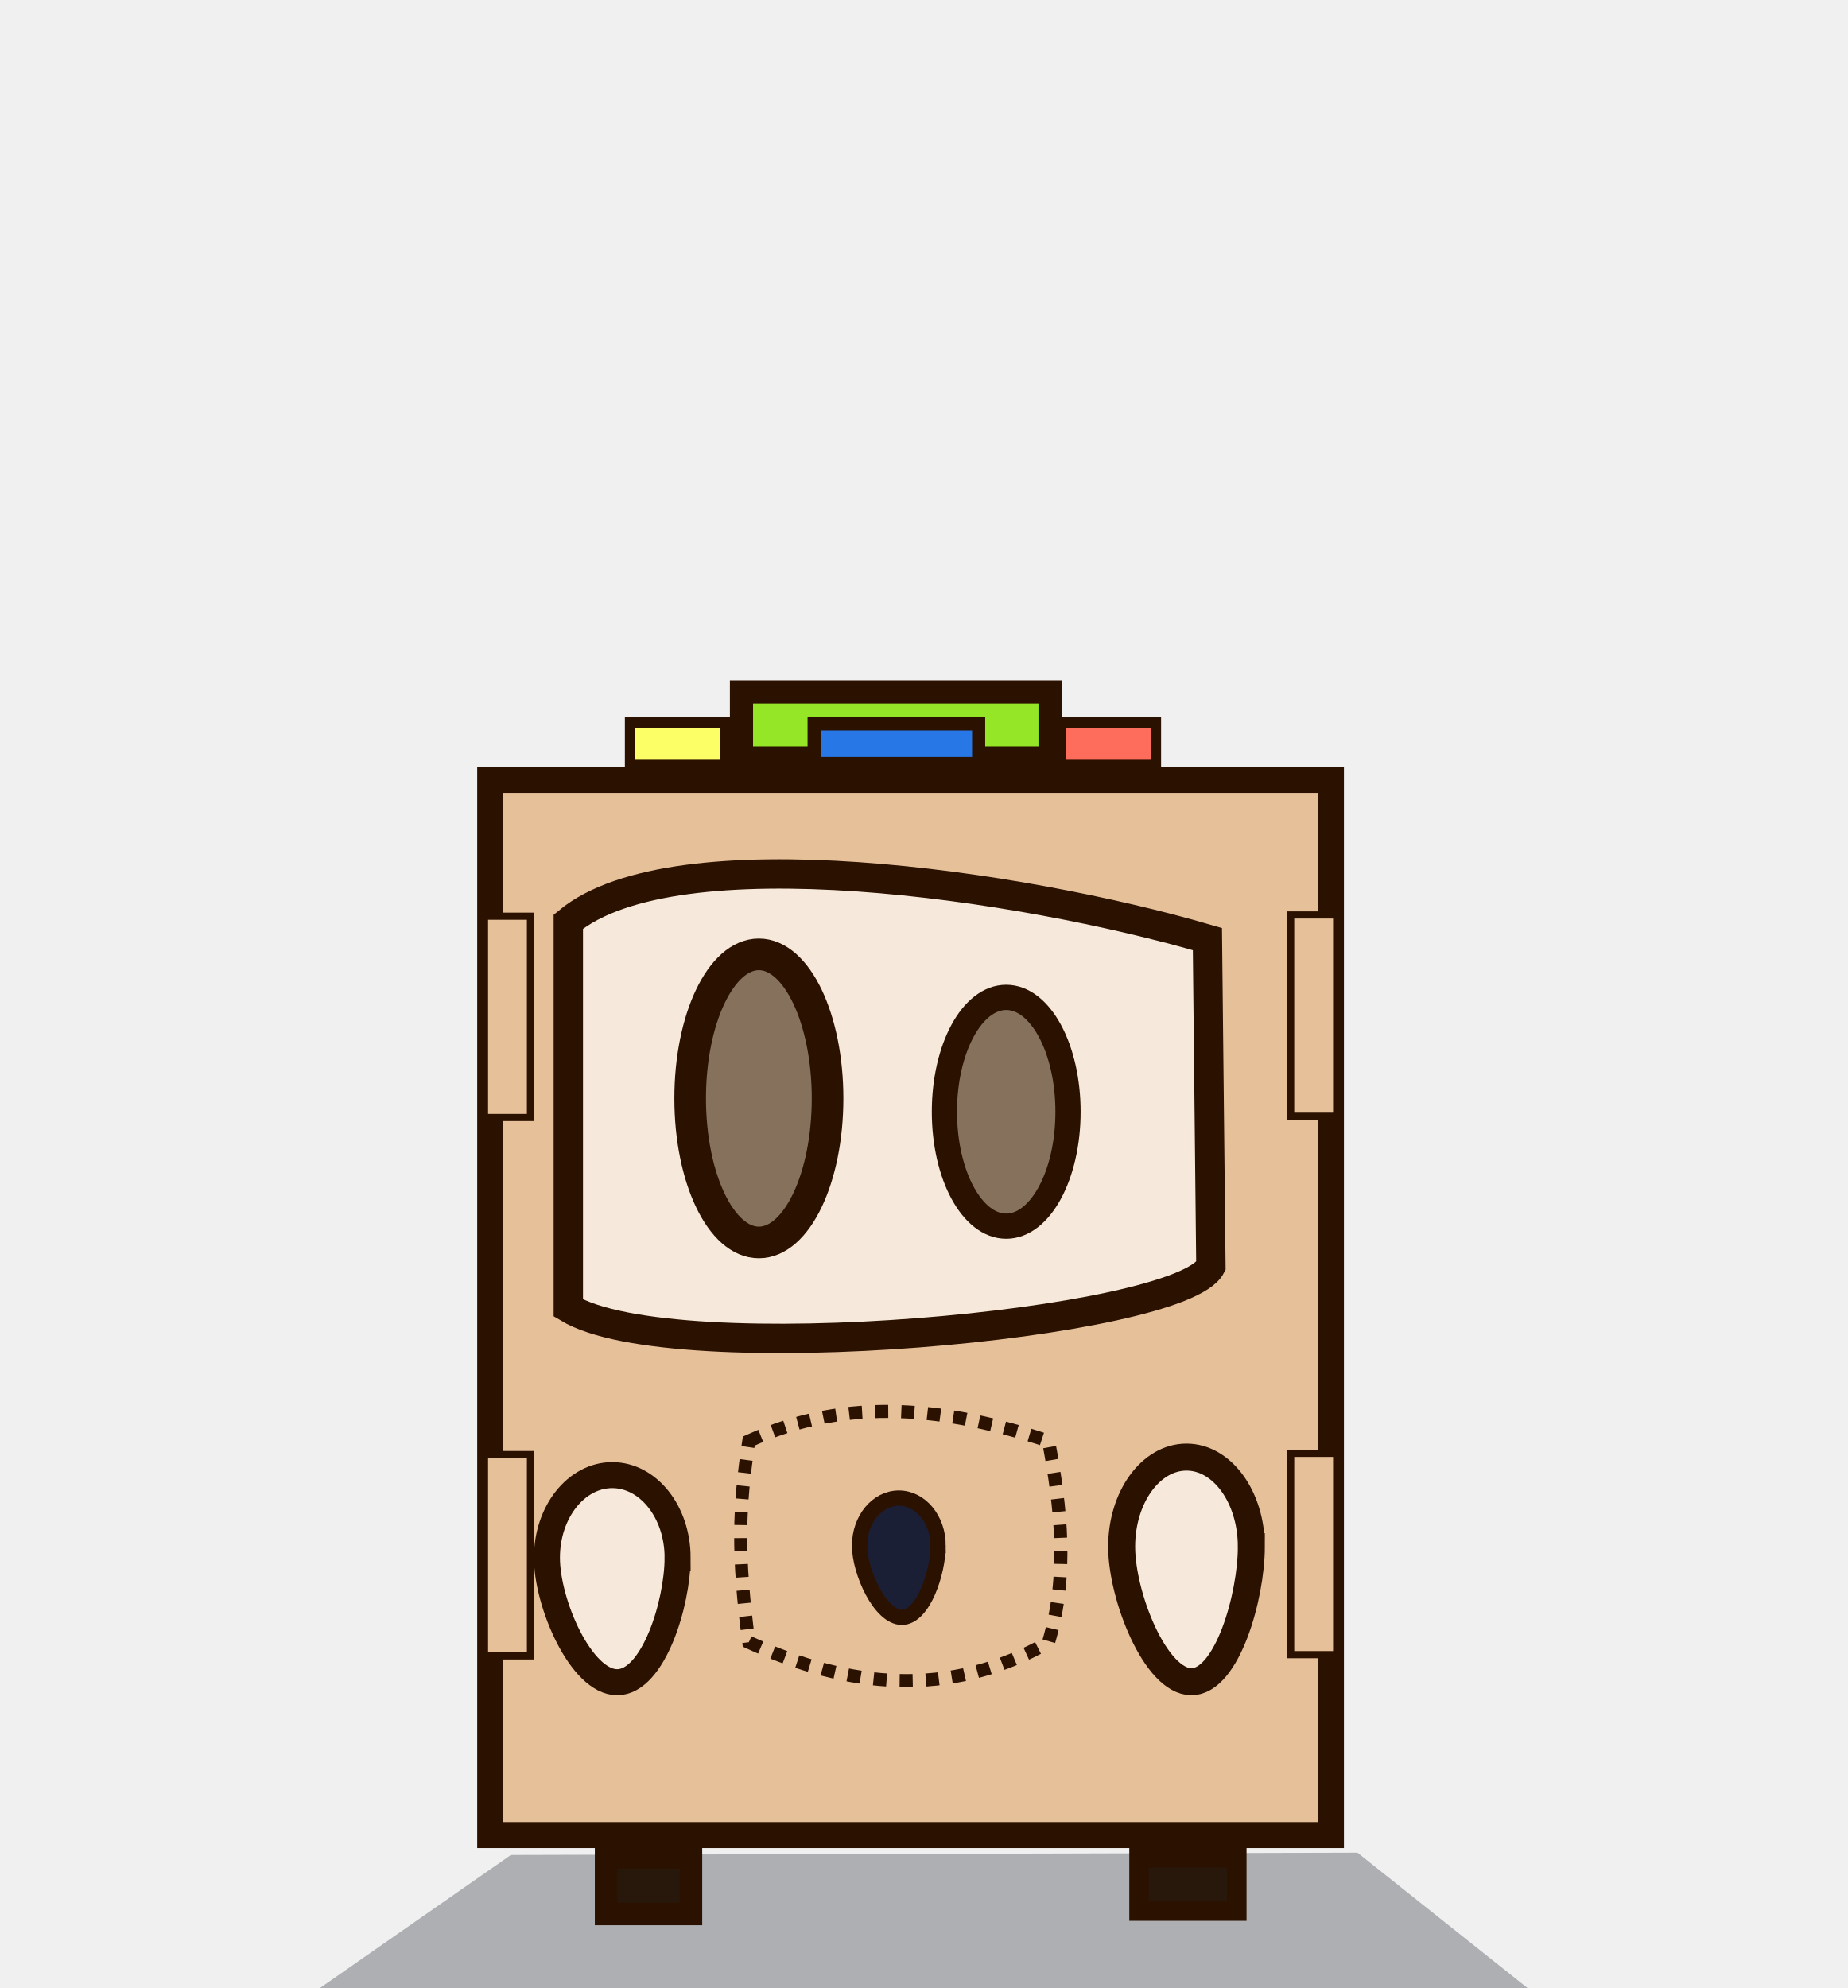
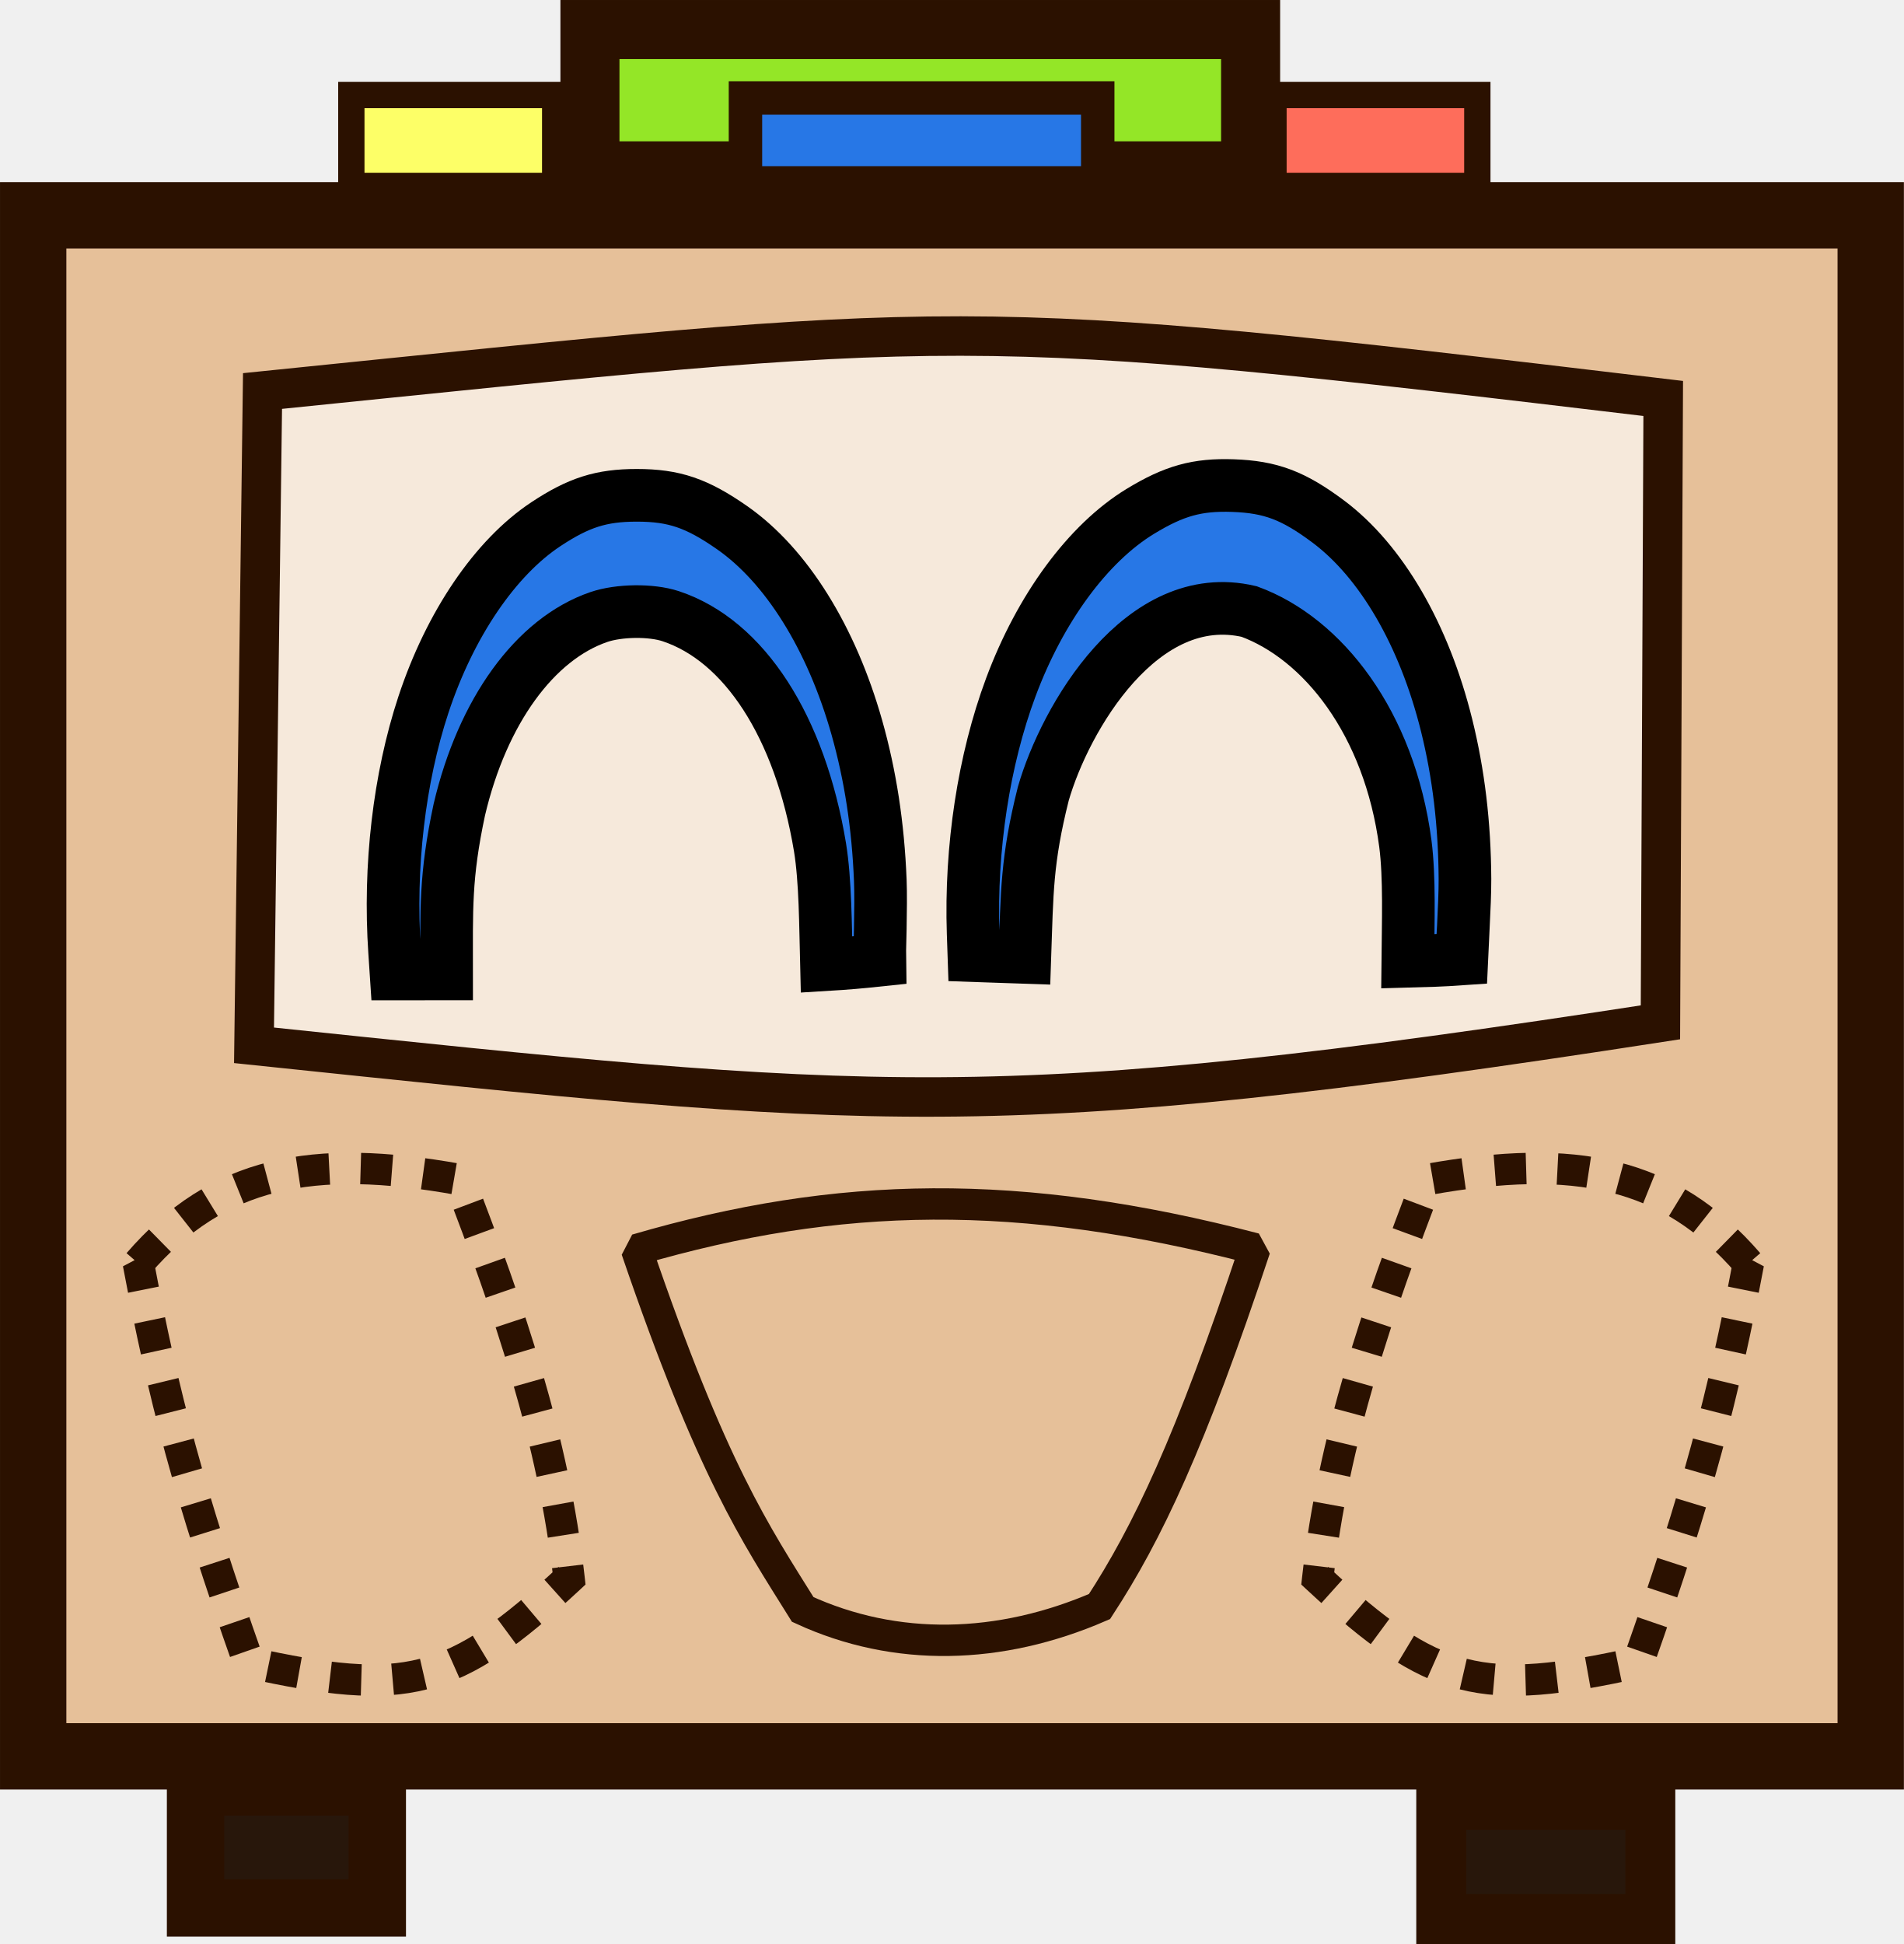
- <svg xmlns="http://www.w3.org/2000/svg" xmlns:xlink="http://www.w3.org/1999/xlink" width="47.347mm" height="50.948mm" viewBox="0 0 167.765 180.524" id="svg8202" version="1.1">
+ <svg xmlns="http://www.w3.org/2000/svg" xmlns:xlink="http://www.w3.org/1999/xlink" width="72.33" height="73.84" viewBox="0 0 67.809 69.225" id="svg8202" version="1.1">
  <defs id="defs8204" />
-   <g id="layer1" transform="translate(-253.7119,-927.1865)">
-     <g id="g4161" transform="translate(29.83435,0.2531944)">
-       <path id="rect8815" d="m 270.266,1095.38 76.88,-0.212 15.439,12.288 -109.648,0 z" style="color:#000000;clip-rule:nonzero;display:inline;overflow:visible;visibility:visible;opacity:1;isolation:auto;mix-blend-mode:normal;color-interpolation:sRGB;color-interpolation-filters:linearRGB;solid-color:#000000;solid-opacity:1;fill:#1d232c;fill-opacity:0.32;fill-rule:nonzero;stroke:#2b1100;stroke-width:0.002;stroke-linecap:butt;stroke-linejoin:miter;stroke-miterlimit:12.2;stroke-dasharray:none;stroke-dashoffset:0;stroke-opacity:1;color-rendering:auto;image-rendering:auto;shape-rendering:auto;text-rendering:auto;enable-background:accumulate" />
-       <use height="100%" width="100%" transform="matrix(2.068624,0,0,2.068624,-3522.887,-95.75221)" id="use8241" xlink:href="#g7368" y="0" x="0" />
-       <use style="color:#000000;clip-rule:nonzero;display:inline;overflow:visible;visibility:visible;opacity:1;isolation:auto;mix-blend-mode:normal;color-interpolation:sRGB;color-interpolation-filters:linearRGB;solid-color:#000000;solid-opacity:1;fill:#000000;fill-opacity:1;fill-rule:nonzero;stroke-width:1;stroke-linecap:butt;stroke-linejoin:miter;stroke-miterlimit:4;stroke-dasharray:none;stroke-dashoffset:0;stroke-opacity:1;color-rendering:auto;image-rendering:auto;shape-rendering:auto;text-rendering:auto;enable-background:accumulate" height="100%" width="100%" transform="matrix(2.068624,0,0,2.068624,-3586.888,-127.6207)" id="use8241-6" xlink:href="#g7368" y="0" x="0" />
-       <use height="100%" width="100%" transform="matrix(2.068624,0,0,2.068624,-3586.888,-127.6207)" id="use8241-5" xlink:href="#g7368" y="0" x="0" />
-       <g style="stroke:#2b1100" transform="matrix(1.429042,0,0,1.429042,-655.4943,1819.497)" id="g13035">
-         <g style="stroke:#2b1100" transform="matrix(1.073844,0,0,1.073844,13.43113,672.5637)" id="g12979">
-           <g style="stroke:#2b1100" id="g12981" transform="matrix(1.061954,0,0,1.061954,-38.40821,73.23629)">
-             <rect y="-1162.99" x="591.317" height="58.799" width="46.847" id="rect12983" style="fill:#e6c099;fill-opacity:1;stroke:#2b1100;stroke-width:1.45;stroke-miterlimit:1.6;stroke-dasharray:none;stroke-dashoffset:0;stroke-opacity:1" />
-             <path id="path12985" d="m 595.669,-1155.086 c 5.947,-4.912 25.181,-2.083 35.613,0.971 l 0.194,18.223 c -1.687,3.248 -29.894,5.883 -35.807,2.331 z" style="fill:#ffffff;fill-opacity:0.646;stroke:#2b1100;stroke-width:1.636;stroke-miterlimit:1.6;stroke-dasharray:none;stroke-dashoffset:0;stroke-opacity:1" />
-             <path id="path12987" d="m 605.726,-1126.145 c 5.568,-2.539 11.136,-1.841 16.703,0 0.7,3.737 1.111,7.475 0,11.213 -5.568,3.141 -11.136,2.545 -16.703,0 -0.641,-4.859 -0.559,-7.56 0,-11.213 z" style="fill:#e6c099;fill-opacity:1;stroke:#2b1100;stroke-width:0.728;stroke-miterlimit:1.4;stroke-dasharray:0.728, 0.728;stroke-dashoffset:0;stroke-opacity:1" />
-             <ellipse ry="8.027" rx="3.828" cy="-1145.239" cx="606.287" id="ellipse12989" style="fill:#86725c;fill-opacity:1;stroke:#2b1100;stroke-width:1.762;stroke-miterlimit:1.6;stroke-dasharray:none;stroke-dashoffset:0;stroke-opacity:1" />
-             <ellipse ry="6.375" rx="3.444" cy="-1144.494" cx="620.07" id="ellipse12991" style="fill:#86725c;fill-opacity:1;stroke:#2b1100;stroke-width:1.405;stroke-miterlimit:1.6;stroke-dasharray:none;stroke-dashoffset:0;stroke-opacity:1" />
-             <path id="path12993" d="m 601.758,-1119.646 c -2e-5,2.542 -1.355,6.938 -3.366,6.938 -2.011,0 -3.915,-4.396 -3.915,-6.938 -2e-5,-2.542 1.63,-4.602 3.641,-4.602 2.011,0 3.641,2.061 3.641,4.602 z" style="fill:#ffffff;fill-opacity:0.646;stroke:#2b1100;stroke-width:1.45;stroke-miterlimit:1.6;stroke-dasharray:none;stroke-dashoffset:0;stroke-opacity:1" />
-             <rect y="-1167.892" x="605.318" height="3.677" width="17.195" id="rect12995" style="fill:#94e627;fill-opacity:1;stroke:#2b1100;stroke-width:1.291;stroke-miterlimit:1.6;stroke-dasharray:none;stroke-dashoffset:0;stroke-opacity:1" />
-             <rect y="-1102.944" x="597.773" height="3.15" width="4.73" id="rect12997" style="fill:#28170b;fill-opacity:1;stroke:#2b1100;stroke-width:1.254;stroke-miterlimit:1.6;stroke-dasharray:none;stroke-dashoffset:0;stroke-opacity:1" />
-             <rect y="-1102.928" x="627.474" height="2.971" width="5.443" id="rect12999" style="fill:#28170b;fill-opacity:1;stroke:#2b1100;stroke-width:1.09;stroke-miterlimit:1.6;stroke-dasharray:none;stroke-dashoffset:0;stroke-opacity:1" />
-             <path style="fill:#ffffff;fill-opacity:0.646;stroke:#2b1100;stroke-width:1.504;stroke-miterlimit:1.6;stroke-dasharray:none;stroke-dashoffset:0;stroke-opacity:1" d="m 633.73,-1120.26 c -2e-5,2.757 -1.345,7.524 -3.341,7.524 -1.996,0 -3.886,-4.768 -3.886,-7.524 -2e-5,-2.757 1.618,-4.992 3.613,-4.992 1.996,0 3.613,2.235 3.613,4.992 z" id="path13001" />
-             <path style="fill:#1a1f36;fill-opacity:1;stroke:#2b1100;stroke-width:0.853;stroke-miterlimit:1.6;stroke-dasharray:none;stroke-dashoffset:0;stroke-opacity:1" d="m 616.275,-1120.318 c -10e-6,1.463 -0.814,3.993 -2.022,3.993 -1.208,0 -2.353,-2.53 -2.353,-3.993 -10e-6,-1.463 0.979,-2.649 2.188,-2.649 1.208,0 2.188,1.186 2.188,2.649 z" id="path13003" />
-             <g style="stroke:#2b1100" transform="translate(-3.67761,-55.45787)" id="g13005">
-               <g style="stroke:#2b1100" id="g13007">
-                 <rect style="fill:#e6c099;fill-opacity:1;stroke:#2b1100;stroke-width:0.399;stroke-miterlimit:1.6;stroke-dasharray:none;stroke-dashoffset:0;stroke-opacity:1" id="rect13009" width="2.563" height="11.217" x="639.598" y="-1070.003" />
-                 <rect y="-1069.934" x="594.675" height="11.217" width="2.563" id="rect13011" style="fill:#e6c099;fill-opacity:1;stroke:#2b1100;stroke-width:0.399;stroke-miterlimit:1.6;stroke-dasharray:none;stroke-dashoffset:0;stroke-opacity:1" />
-               </g>
-               <g style="stroke:#2b1100" id="g13013" transform="translate(0,-30)">
-                 <rect y="-1070.003" x="639.598" height="11.217" width="2.563" id="rect13015" style="fill:#e6c099;fill-opacity:1;stroke:#2b1100;stroke-width:0.399;stroke-miterlimit:1.6;stroke-dasharray:none;stroke-dashoffset:0;stroke-opacity:1" />
-                 <rect style="fill:#e6c099;fill-opacity:1;stroke:#2b1100;stroke-width:0.399;stroke-miterlimit:1.6;stroke-dasharray:none;stroke-dashoffset:0;stroke-opacity:1" id="rect13017" width="2.563" height="11.217" x="594.675" y="-1069.934" />
-               </g>
-             </g>
-             <rect style="fill:#2777e6;fill-opacity:1;stroke:#2b1100;stroke-width:0.731;stroke-miterlimit:1.6;stroke-dasharray:none;stroke-dashoffset:0;stroke-opacity:1" id="rect13019" width="9.168" height="2.211" x="609.366" y="-1166.112" />
-             <rect y="-1166.189" x="599.108" height="2.366" width="5.305" id="rect13021" style="fill:#fdff67;fill-opacity:1;stroke:#2b1100;stroke-width:0.575;stroke-miterlimit:1.6;stroke-dasharray:none;stroke-dashoffset:0;stroke-opacity:1" />
-             <rect style="fill:#fe6d5b;fill-opacity:1;stroke:#2b1100;stroke-width:0.575;stroke-miterlimit:1.6;stroke-dasharray:none;stroke-dashoffset:0;stroke-opacity:1" id="rect13023" width="5.305" height="2.366" x="623.108" y="-1166.189" />
-           </g>
-         </g>
-       </g>
+   <g id="layer1" transform="translate(-301.7003,-1027.217)">
+     <use x="0" y="0" xlink:href="#g7368" id="use8241" transform="matrix(1.737101,0,0,1.737294,-2880.13,90.93108)" width="100%" height="100%" style="stroke-width:1.191" />
+     <use x="0" y="0" xlink:href="#g7368" id="use8241-6" transform="matrix(1.737101,0,0,1.737294,-2933.873,64.1669)" width="100%" height="100%" style="color:#000000;clip-rule:nonzero;display:inline;overflow:visible;visibility:visible;opacity:1;isolation:auto;mix-blend-mode:normal;color-interpolation:sRGB;color-interpolation-filters:linearRGB;solid-color:#000000;solid-opacity:1;fill:#000000;fill-opacity:1;fill-rule:nonzero;stroke-width:1.191;stroke-linecap:butt;stroke-linejoin:miter;stroke-miterlimit:4;stroke-dasharray:none;stroke-dashoffset:0;stroke-opacity:1;color-rendering:auto;image-rendering:auto;shape-rendering:auto;text-rendering:auto;enable-background:accumulate" />
+     <use x="0" y="0" xlink:href="#g7368" id="use8241-5" transform="matrix(1.737101,0,0,1.737294,-2933.873,64.1669)" width="100%" height="100%" style="stroke-width:1.191" />
+     <rect y="1034.884" x="302.882" height="54.876" width="65.446" id="rect12983" style="fill:#e6c099;fill-opacity:1;stroke:#2b1100;stroke-width:2.363;stroke-miterlimit:1.6;stroke-dasharray:none;stroke-dashoffset:0;stroke-opacity:1" />
+     <path id="path12987" d="m 306.629,1072.207 c 2.829,-3.27 6.181,-3.932 11.414,-2.991 1.787,4.611 3.376,9.273 3.925,14.208 -4.142,3.85 -5.839,4.226 -11.415,2.991 -2.139,-6.043 -3.028,-9.48 -3.925,-14.209 z" style="fill:#e6c099;fill-opacity:1;stroke:#2b1100;stroke-width:1.117;stroke-miterlimit:1.4;stroke-dasharray:1.117, 1.117;stroke-dashoffset:0;stroke-opacity:1" />
+     <rect y="1090.847" x="308.665" height="4.311" width="6.473" id="rect12997" style="fill:#28170b;fill-opacity:1;stroke:#2b1100;stroke-width:2.043;stroke-miterlimit:1.6;stroke-dasharray:none;stroke-dashoffset:0;stroke-opacity:1" />
+     <rect y="1091.488" x="353.03" height="4.066" width="7.449" id="rect12999" style="fill:#28170b;fill-opacity:1;stroke:#2b1100;stroke-width:1.776;stroke-miterlimit:1.6;stroke-dasharray:none;stroke-dashoffset:0;stroke-opacity:1" />
+     <g transform="matrix(1.36847,0,0,1.368623,-507.6121,2497.78)" id="g13013" style="stroke:#2b1100;stroke-width:1.191" />
+     <g id="g11029" transform="matrix(0.8397375,0,0,0.8398309,53.11785,196.8252)" style="stroke-width:1.191">
+       <rect style="fill:#94e627;fill-opacity:1;stroke:#2b1100;stroke-width:2.504;stroke-miterlimit:1.6;stroke-dasharray:none;stroke-dashoffset:0;stroke-opacity:1" id="rect12995" width="28.021" height="5.993" x="321.045" y="990.013" />
+       <rect y="992.915" x="327.641" height="3.603" width="14.941" id="rect13019" style="fill:#2777e6;fill-opacity:1;stroke:#2b1100;stroke-width:1.418;stroke-miterlimit:1.6;stroke-dasharray:none;stroke-dashoffset:0;stroke-opacity:1" />
+       <rect style="fill:#fdff67;fill-opacity:1;stroke:#2b1100;stroke-width:1.116;stroke-miterlimit:1.6;stroke-dasharray:none;stroke-dashoffset:0;stroke-opacity:1" id="rect13021" width="8.646" height="3.856" x="310.925" y="992.788" />
+       <rect y="992.788" x="350.036" height="3.856" width="8.646" id="rect13023" style="fill:#fe6d5b;fill-opacity:1;stroke:#2b1100;stroke-width:1.116;stroke-miterlimit:1.6;stroke-dasharray:none;stroke-dashoffset:0;stroke-opacity:1" />
    </g>
+     <path style="fill:#e6c099;fill-opacity:1;stroke:#2b1100;stroke-width:1.117;stroke-miterlimit:1.4;stroke-dasharray:1.117, 1.117;stroke-dashoffset:0;stroke-opacity:1" d="m 363.971,1072.207 c -2.829,-3.27 -6.181,-3.932 -11.414,-2.991 -1.787,4.611 -3.376,9.273 -3.925,14.208 4.142,3.85 5.839,4.226 11.415,2.991 2.139,-6.043 3.028,-9.48 3.925,-14.209 z" id="path10920" />
+     <path id="path10941" d="m 346.394,1071.682 c -8.396,-2.19 -14.833,-2.066 -22.022,0.034 2.703,7.899 4.222,10.092 5.918,12.813 3.321,1.53 7.024,1.433 10.571,-0.104 1.706,-2.616 3.236,-5.829 5.533,-12.743 z" style="fill:#e6c099;fill-opacity:1;stroke:#2b1100;stroke-width:1.117;stroke-miterlimit:1.4;stroke-dasharray:none;stroke-dashoffset:0;stroke-opacity:1" />
+     <path style="fill:#ffffff;fill-opacity:0.646;stroke:#2b1100;stroke-width:1.406;stroke-miterlimit:1.6;stroke-dasharray:none;stroke-dashoffset:0;stroke-opacity:1" d="m 311.05,1041.141 c 25.1,-2.554 24.589,-2.755 49.887,0.265 l -0.099,22.216 c -23.84,3.681 -27.922,3.133 -50.091,0.818 z" id="path11352" />
+     <path style="fill:#2777e6;fill-opacity:1;stroke:#000000;stroke-width:1.875;stroke-linecap:round;stroke-linejoin:miter;stroke-miterlimit:1.6;stroke-dasharray:none;stroke-dashoffset:0;paint-order:markers fill stroke" d="m 315.755,1061.114 c -0.206,-3.037 0.161,-6.185 1.025,-8.802 0.945,-2.861 2.555,-5.234 4.364,-6.43 1.168,-0.772 1.97,-1.027 3.235,-1.027 1.328,0 2.142,0.277 3.401,1.156 1.929,1.348 3.534,3.92 4.437,7.111 0.484,1.712 0.758,3.498 0.836,5.448 0.036,0.9 -0.029,2.719 -0.026,2.838 -0.729,0.077 -1.193,0.117 -1.892,0.159 -0.035,-1.388 -0.036,-2.992 -0.23,-4.179 -0.713,-4.295 -2.695,-7.362 -5.319,-8.229 -0.694,-0.229 -1.842,-0.215 -2.56,0.031 -2.278,0.782 -4.144,3.359 -4.967,6.86 -0.51,2.39 -0.452,3.545 -0.452,5.849 l -0.9,10e-5 h -0.9 z" id="path11043" />
+     <path id="path11045" d="m 336.36,1060.457 c -0.102,-3.042 0.377,-6.175 1.339,-8.76 1.051,-2.826 2.756,-5.142 4.62,-6.274 1.203,-0.731 2.02,-0.958 3.295,-0.914 1.338,0.046 2.149,0.351 3.386,1.274 1.897,1.415 3.424,4.041 4.223,7.262 0.428,1.728 0.642,3.522 0.653,5.473 0.004,0.901 -0.116,2.674 -0.122,2.848 -0.692,0.048 -1.223,0.064 -1.914,0.082 0.013,-1.388 0.068,-2.992 -0.086,-4.184 -0.569,-4.317 -2.949,-7.312 -5.562,-8.27 -3.835,-0.9 -6.562,3.807 -7.333,6.485 -0.597,2.37 -0.578,3.527 -0.658,5.83 l -0.907,-0.031 -0.907,-0.031 z" style="fill:#2777e6;fill-opacity:1;stroke:#000000;stroke-width:1.875;stroke-linecap:round;stroke-linejoin:miter;stroke-miterlimit:1.6;stroke-dasharray:none;stroke-dashoffset:0;paint-order:markers fill stroke" />
+     <use x="0" y="0" xlink:href="#g7368" id="use8241-62" transform="matrix(1.737101,0,0,1.737294,-2792.972,111.493)" width="100%" height="100%" style="stroke-width:1.191" />
+     <use x="0" y="0" xlink:href="#g7368" id="use8241-6-9" transform="matrix(1.737101,0,0,1.737294,-2846.716,84.72886)" width="100%" height="100%" style="color:#000000;clip-rule:nonzero;display:inline;overflow:visible;visibility:visible;opacity:1;isolation:auto;mix-blend-mode:normal;color-interpolation:sRGB;color-interpolation-filters:linearRGB;solid-color:#000000;solid-opacity:1;fill:#000000;fill-opacity:1;fill-rule:nonzero;stroke-width:1.191;stroke-linecap:butt;stroke-linejoin:miter;stroke-miterlimit:4;stroke-dasharray:none;stroke-dashoffset:0;stroke-opacity:1;color-rendering:auto;image-rendering:auto;shape-rendering:auto;text-rendering:auto;enable-background:accumulate" />
+     <use x="0" y="0" xlink:href="#g7368" id="use8241-5-1" transform="matrix(1.737101,0,0,1.737294,-2846.716,84.72886)" width="100%" height="100%" style="stroke-width:1.191" />
  </g>
</svg>
